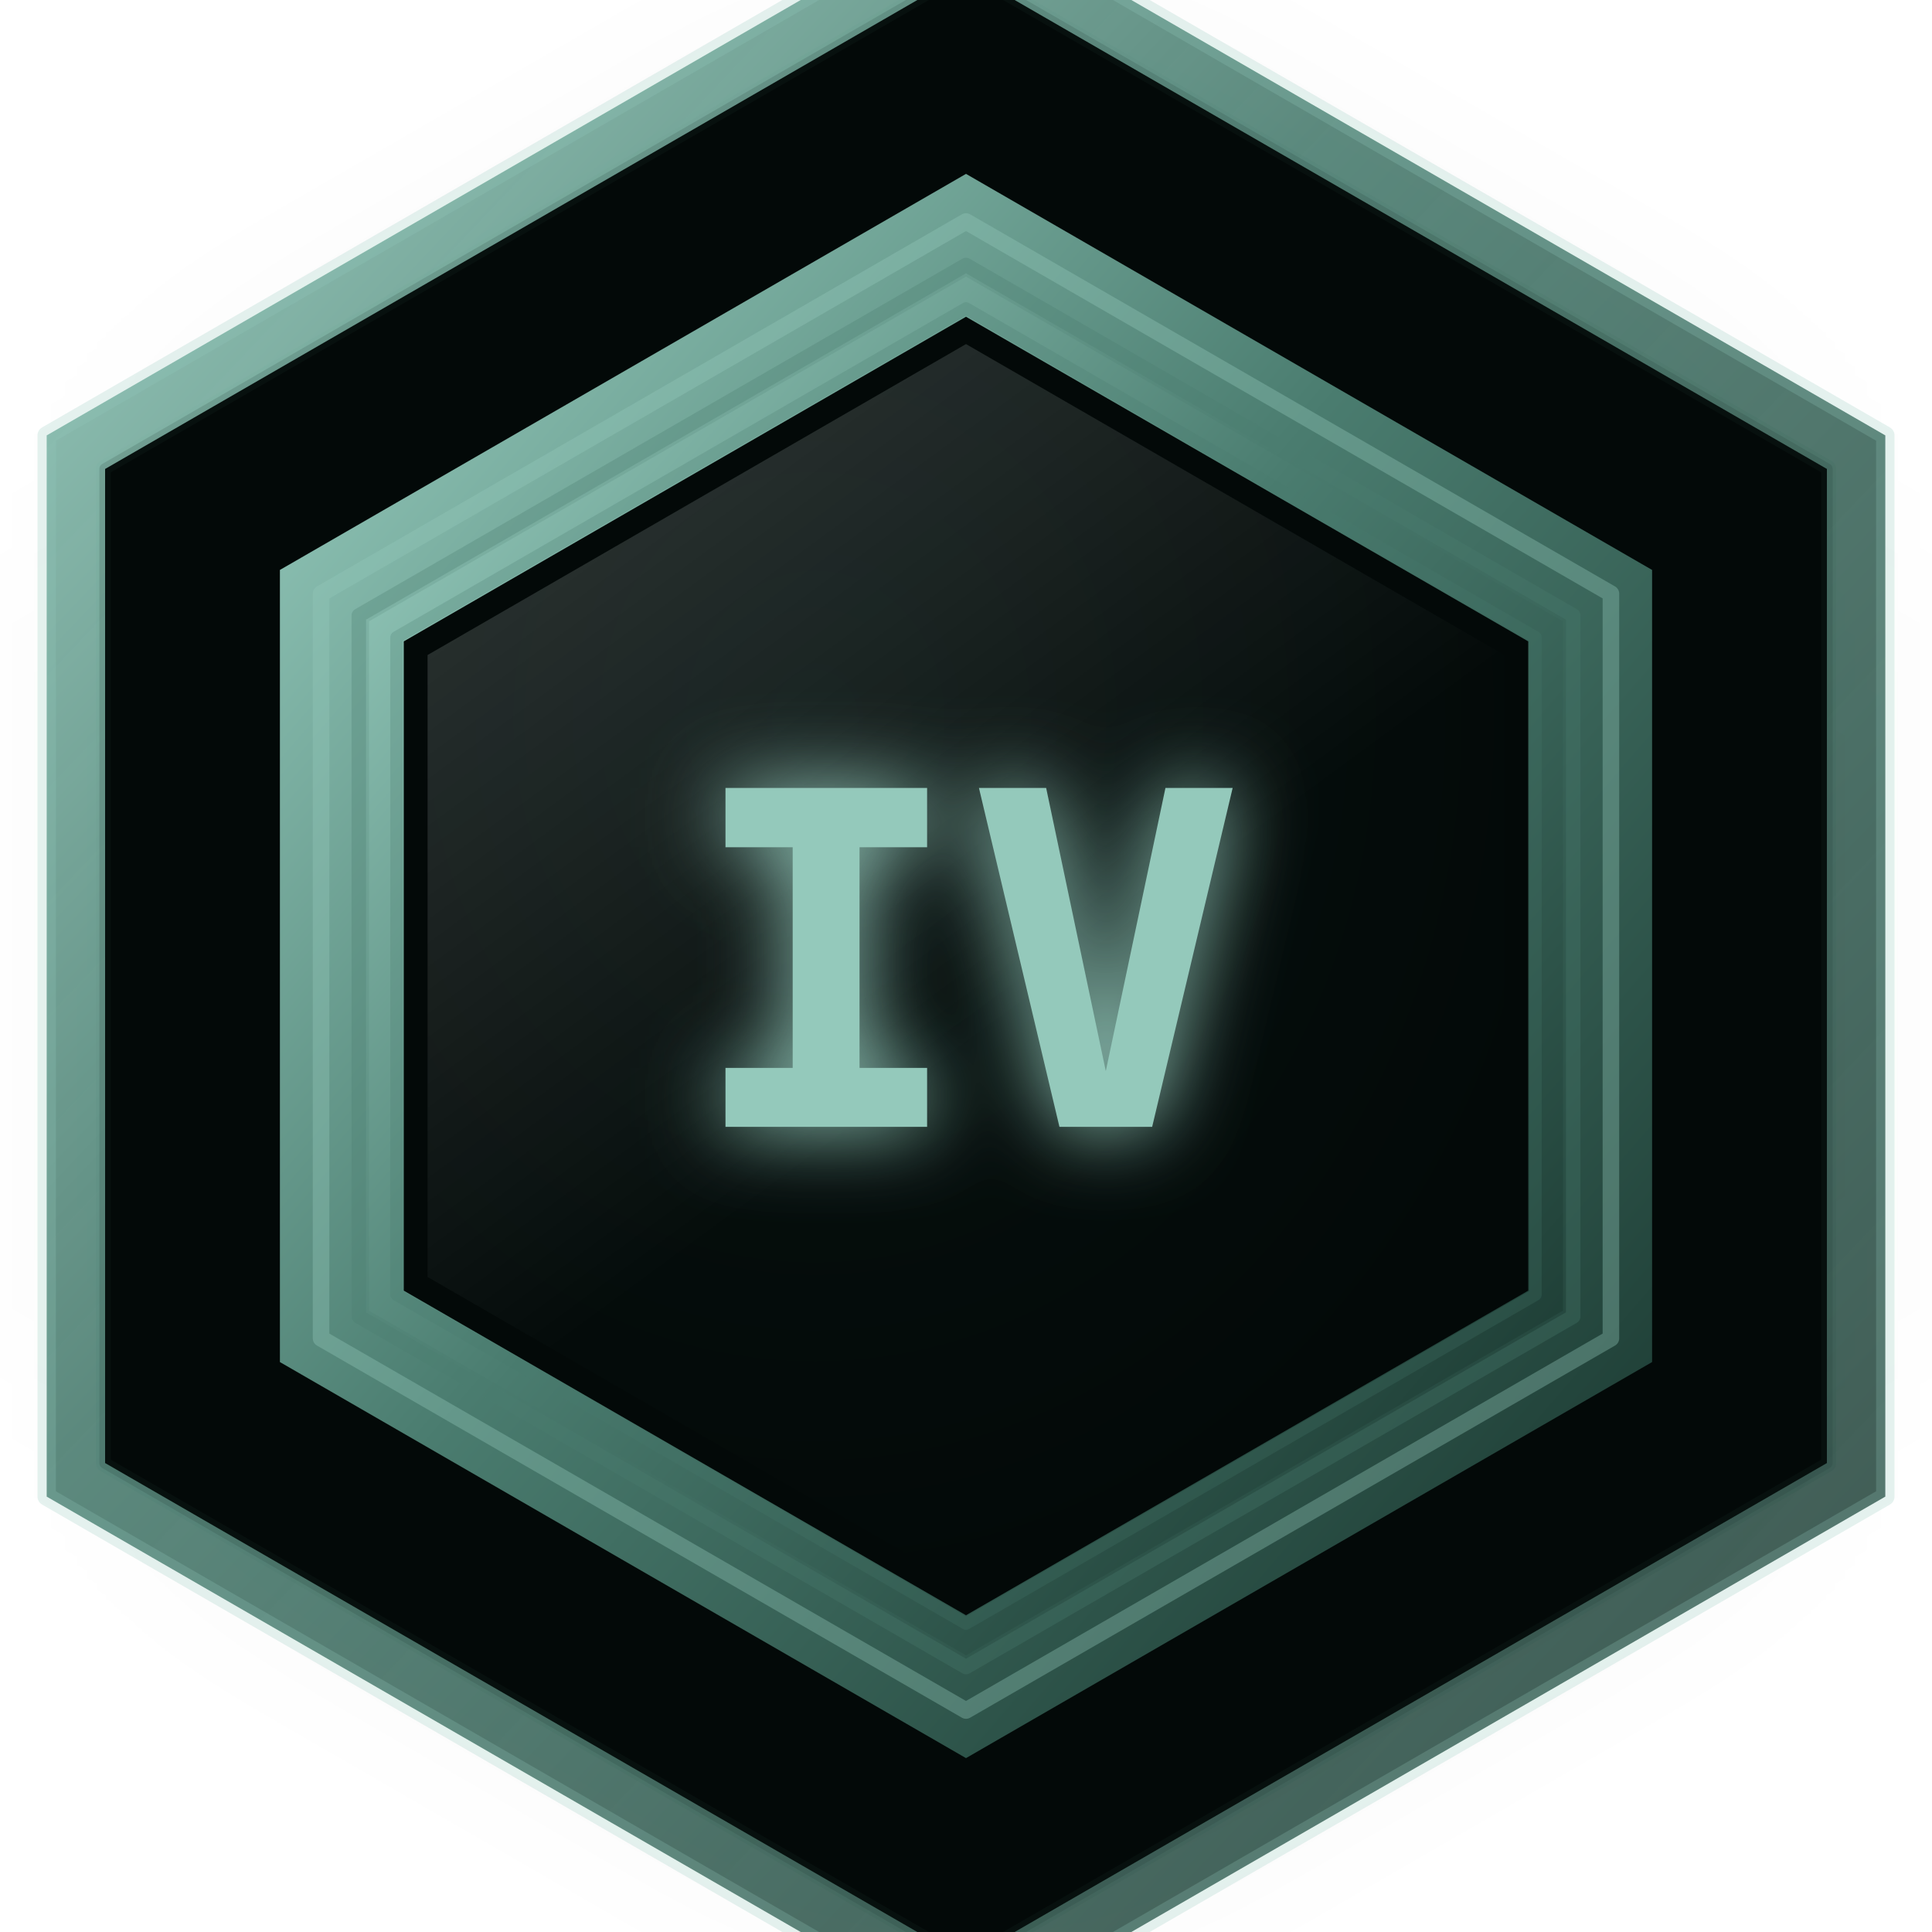
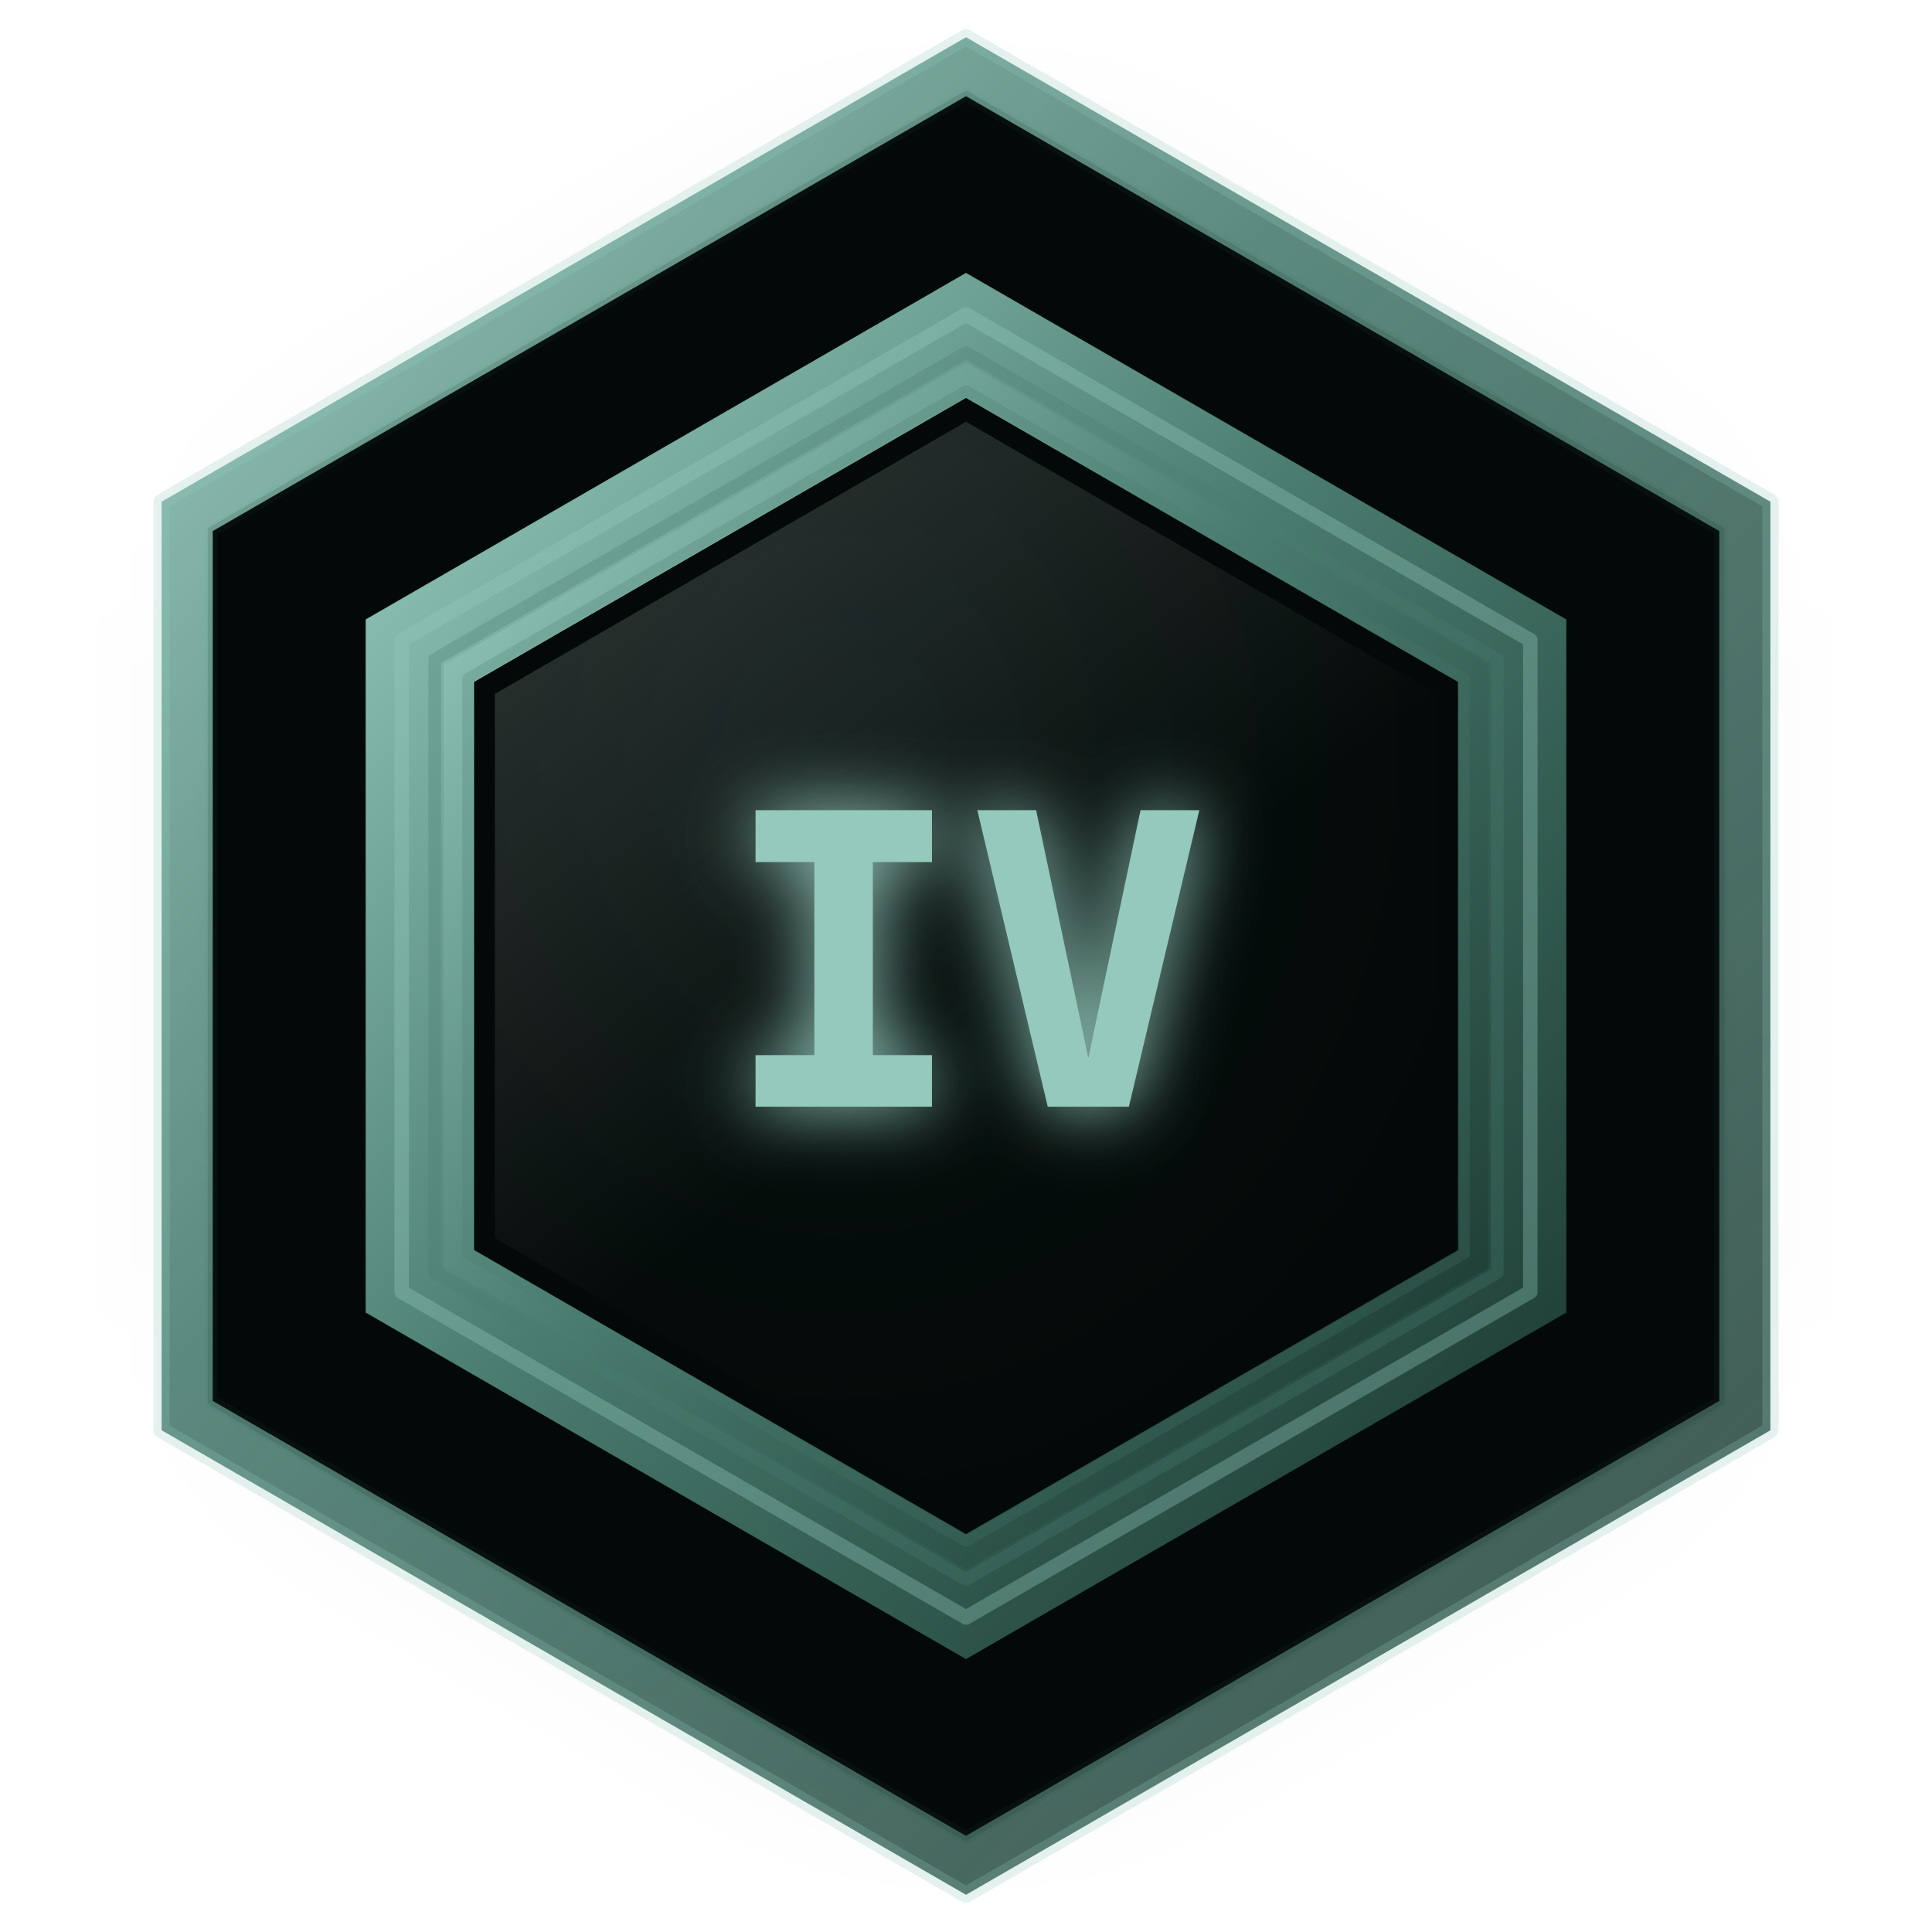
- <svg xmlns="http://www.w3.org/2000/svg" width="84" height="84" viewBox="0 0 84 84" overflow="visible" role="img" aria-label="Season Tier IV">
+ <svg xmlns="http://www.w3.org/2000/svg" width="84" height="84" viewBox="-6 -6 96 96" overflow="visible" role="img" aria-label="Season Tier IV">
  <defs>
    <radialGradient id="bgseas4" cx="36%" cy="30%" r="72%">
      <stop offset="0%" stop-color="#071210" />
      <stop offset="100%" stop-color="#030908" />
    </radialGradient>
    <linearGradient id="rimseas4" x1="5%" y1="5%" x2="95%" y2="95%">
      <stop offset="0%" stop-color="#94c9bb" />
      <stop offset="45%" stop-color="#4a7c6f" />
      <stop offset="100%" stop-color="#1a3830" />
    </linearGradient>
    <linearGradient id="shseas4" x1="18%" y1="0%" x2="82%" y2="100%">
      <stop offset="0%" stop-color="white" stop-opacity="0.16" />
      <stop offset="55%" stop-color="white" stop-opacity="0" />
    </linearGradient>
    <filter id="glseas4" x="-30%" y="-30%" width="160%" height="160%">
      <feGaussianBlur stdDeviation="1.8" result="b" />
      <feMerge>
        <feMergeNode in="b" />
        <feMergeNode in="SourceGraphic" />
      </feMerge>
    </filter>
    <filter id="haloseas4" x="-80%" y="-80%" width="360%" height="360%">
      <feGaussianBlur stdDeviation="6" result="b" />
      <feMerge>
        <feMergeNode in="b" />
        <feMergeNode in="SourceGraphic" />
      </feMerge>
    </filter>
    <linearGradient id="pgseas4_0" x1="5%" y1="0%" x2="95%" y2="100%">
      <stop offset="0%" stop-color="#94c9bb" stop-opacity="0.95" />
      <stop offset="38%" stop-color="#4a7c6f" stop-opacity="0.9" />
      <stop offset="100%" stop-color="#1a3830" stop-opacity="0.85" />
    </linearGradient>
    <linearGradient id="pgseas4_1" x1="5%" y1="0%" x2="95%" y2="100%">
      <stop offset="0%" stop-color="#94c9bb" stop-opacity="0.95" />
      <stop offset="38%" stop-color="#4a7c6f" stop-opacity="0.9" />
      <stop offset="100%" stop-color="#1a3830" stop-opacity="0.85" />
    </linearGradient>
    <linearGradient id="pgseas4_2" x1="5%" y1="0%" x2="95%" y2="100%">
      <stop offset="0%" stop-color="#94c9bb" stop-opacity="0.95" />
      <stop offset="38%" stop-color="#4a7c6f" stop-opacity="0.9" />
      <stop offset="100%" stop-color="#1a3830" stop-opacity="0.85" />
    </linearGradient>
    <linearGradient id="pgseas4_3" x1="5%" y1="0%" x2="95%" y2="100%">
      <stop offset="0%" stop-color="#94c9bb" stop-opacity="0.95" />
      <stop offset="38%" stop-color="#4a7c6f" stop-opacity="0.9" />
      <stop offset="100%" stop-color="#1a3830" stop-opacity="0.85" />
    </linearGradient>
  </defs>
  <path d="M71.83,24.78L71.83,59.22L42.00,76.44L12.17,59.22L12.17,24.78L42.00,7.56Z" fill="#4a7c6f" fill-opacity="0.35" filter="url(#haloseas4)" />
  <path d="M74.36,23.32L74.36,60.68L42.00,79.37L9.64,60.68L9.64,23.32L42.00,4.63Z" fill="url(#pgseas4_0)" />
  <path d="M71.83,24.78L71.83,59.22L42.00,76.44L12.17,59.22L12.17,24.78L42.00,7.56Z" fill="#030908" />
  <path d="M74.36,23.32L74.36,60.68L42.00,79.37L9.64,60.68L9.64,23.32L42.00,4.63Z" fill="none" stroke="#94c9bb" stroke-width="0.8" stroke-opacity="0.48" stroke-linejoin="round" />
  <path d="M71.83,24.78L71.83,59.22L42.00,76.44L12.17,59.22L12.17,24.78L42.00,7.56Z" fill="none" stroke="#1a3830" stroke-width="0.5" stroke-opacity="0.28" stroke-linejoin="round" />
  <path d="M76.90,21.85L76.90,62.15L42.00,82.29L7.10,62.15L7.10,21.85L42.00,1.71Z" fill="url(#pgseas4_1)" />
  <path d="M74.36,23.32L74.36,60.68L42.00,79.37L9.64,60.68L9.64,23.32L42.00,4.63Z" fill="#030908" />
  <path d="M76.90,21.85L76.90,62.15L42.00,82.29L7.10,62.15L7.10,21.85L42.00,1.71Z" fill="none" stroke="#94c9bb" stroke-width="0.8" stroke-opacity="0.40" stroke-linejoin="round" />
  <path d="M74.36,23.32L74.36,60.68L42.00,79.37L9.64,60.68L9.64,23.32L42.00,4.63Z" fill="none" stroke="#1a3830" stroke-width="0.5" stroke-opacity="0.24" stroke-linejoin="round" />
  <path d="M79.43,20.39L79.43,63.61L42.00,85.22L4.57,63.61L4.57,20.39L42.00,-1.22Z" fill="url(#pgseas4_2)" />
  <path d="M76.90,21.85L76.90,62.15L42.00,82.29L7.10,62.15L7.10,21.85L42.00,1.71Z" fill="#030908" />
  <path d="M79.43,20.39L79.43,63.61L42.00,85.22L4.57,63.61L4.57,20.39L42.00,-1.22Z" fill="none" stroke="#94c9bb" stroke-width="0.8" stroke-opacity="0.32" stroke-linejoin="round" />
  <path d="M76.90,21.85L76.90,62.15L42.00,82.29L7.10,62.15L7.10,21.85L42.00,1.71Z" fill="none" stroke="#1a3830" stroke-width="0.5" stroke-opacity="0.20" stroke-linejoin="round" />
  <path d="M81.97,18.93L81.97,65.07L42.00,88.15L2.03,65.07L2.03,18.93L42.00,-4.15Z" fill="url(#pgseas4_3)" />
  <path d="M79.43,20.39L79.43,63.61L42.00,85.22L4.57,63.61L4.57,20.39L42.00,-1.22Z" fill="#030908" />
  <path d="M81.97,18.93L81.97,65.07L42.00,88.15L2.03,65.07L2.03,18.93L42.00,-4.15Z" fill="none" stroke="#94c9bb" stroke-width="0.8" stroke-opacity="0.24" stroke-linejoin="round" />
  <path d="M79.43,20.39L79.43,63.61L42.00,85.22L4.57,63.61L4.57,20.39L42.00,-1.22Z" fill="none" stroke="#1a3830" stroke-width="0.5" stroke-opacity="0.16" stroke-linejoin="round" />
  <path d="M71.83,24.78L71.83,59.22L42.00,76.44L12.17,59.22L12.17,24.78L42.00,7.56Z" fill="url(#rimseas4)" />
  <path d="M67.20,27.45L67.20,56.55L42.00,71.10L16.80,56.55L16.80,27.45L42.00,12.90Z" fill="#030908" />
  <path d="M67.20,27.45L67.20,56.55L42.00,71.10L16.80,56.55L16.80,27.45L42.00,12.90Z" fill="none" stroke="url(#rimseas4)" stroke-width="1.51" />
  <path d="M65.41,28.48L65.41,55.52L42.00,69.04L18.59,55.52L18.59,28.48L42.00,14.96Z" fill="url(#bgseas4)" />
  <path d="M65.41,28.48L65.41,55.52L42.00,69.04L18.59,55.52L18.59,28.48L42.00,14.96Z" fill="url(#shseas4)" />
  <path d="M70.04,25.81L70.04,58.19L42.00,74.37L13.96,58.19L13.96,25.81L42.00,9.63Z" fill="none" stroke="#94c9bb" stroke-width="0.72" stroke-opacity="0.36" stroke-linejoin="round" />
  <path d="M68.40,26.76L68.40,57.24L42.00,72.48L15.60,57.24L15.60,26.76L42.00,11.52Z" fill="none" stroke="#4a7c6f" stroke-width="0.63" stroke-opacity="0.30" stroke-linejoin="round" />
  <path d="M66.76,27.71L66.76,56.29L42.00,70.59L17.24,56.29L17.24,27.71L42.00,13.41Z" fill="none" stroke="#4a7c6f" stroke-width="0.54" stroke-opacity="0.24" stroke-linejoin="round" />
  <text x="42.00" y="42.00" text-anchor="middle" dominant-baseline="central" font-family="Orbitron,monospace" font-weight="900" font-size="20.2" fill="#94c9bb" filter="url(#glseas4)">IV</text>
</svg>
